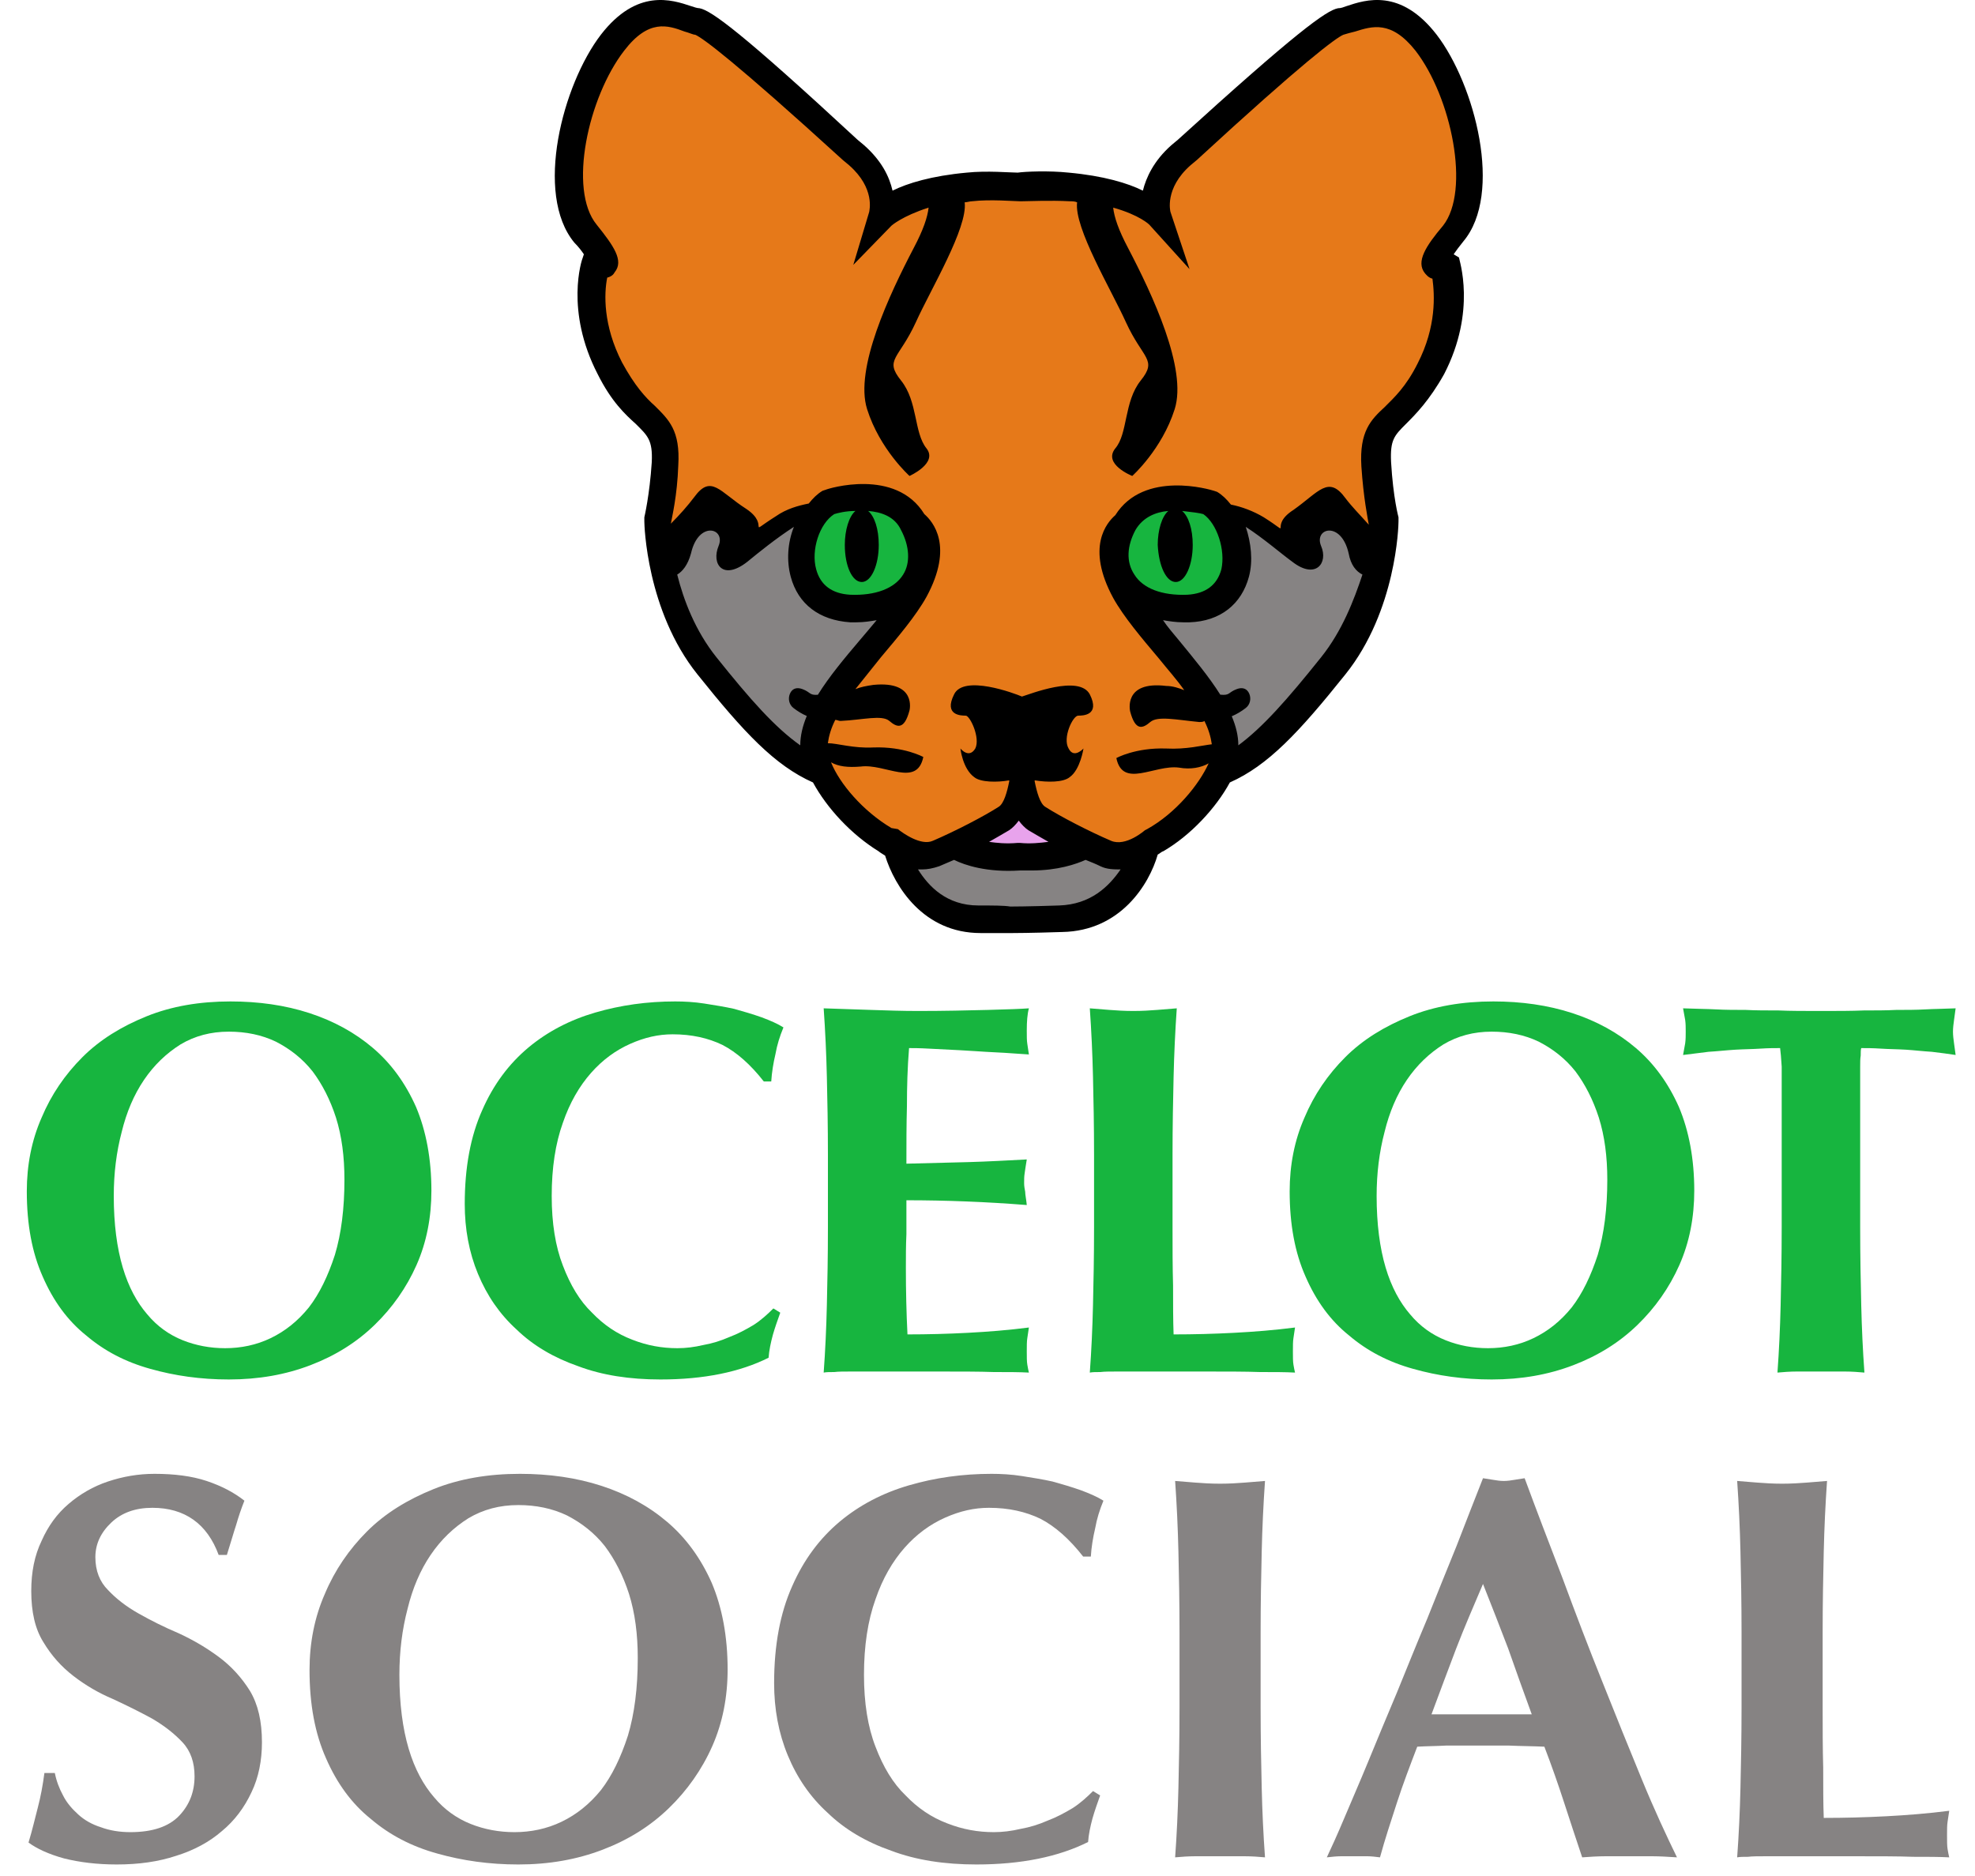
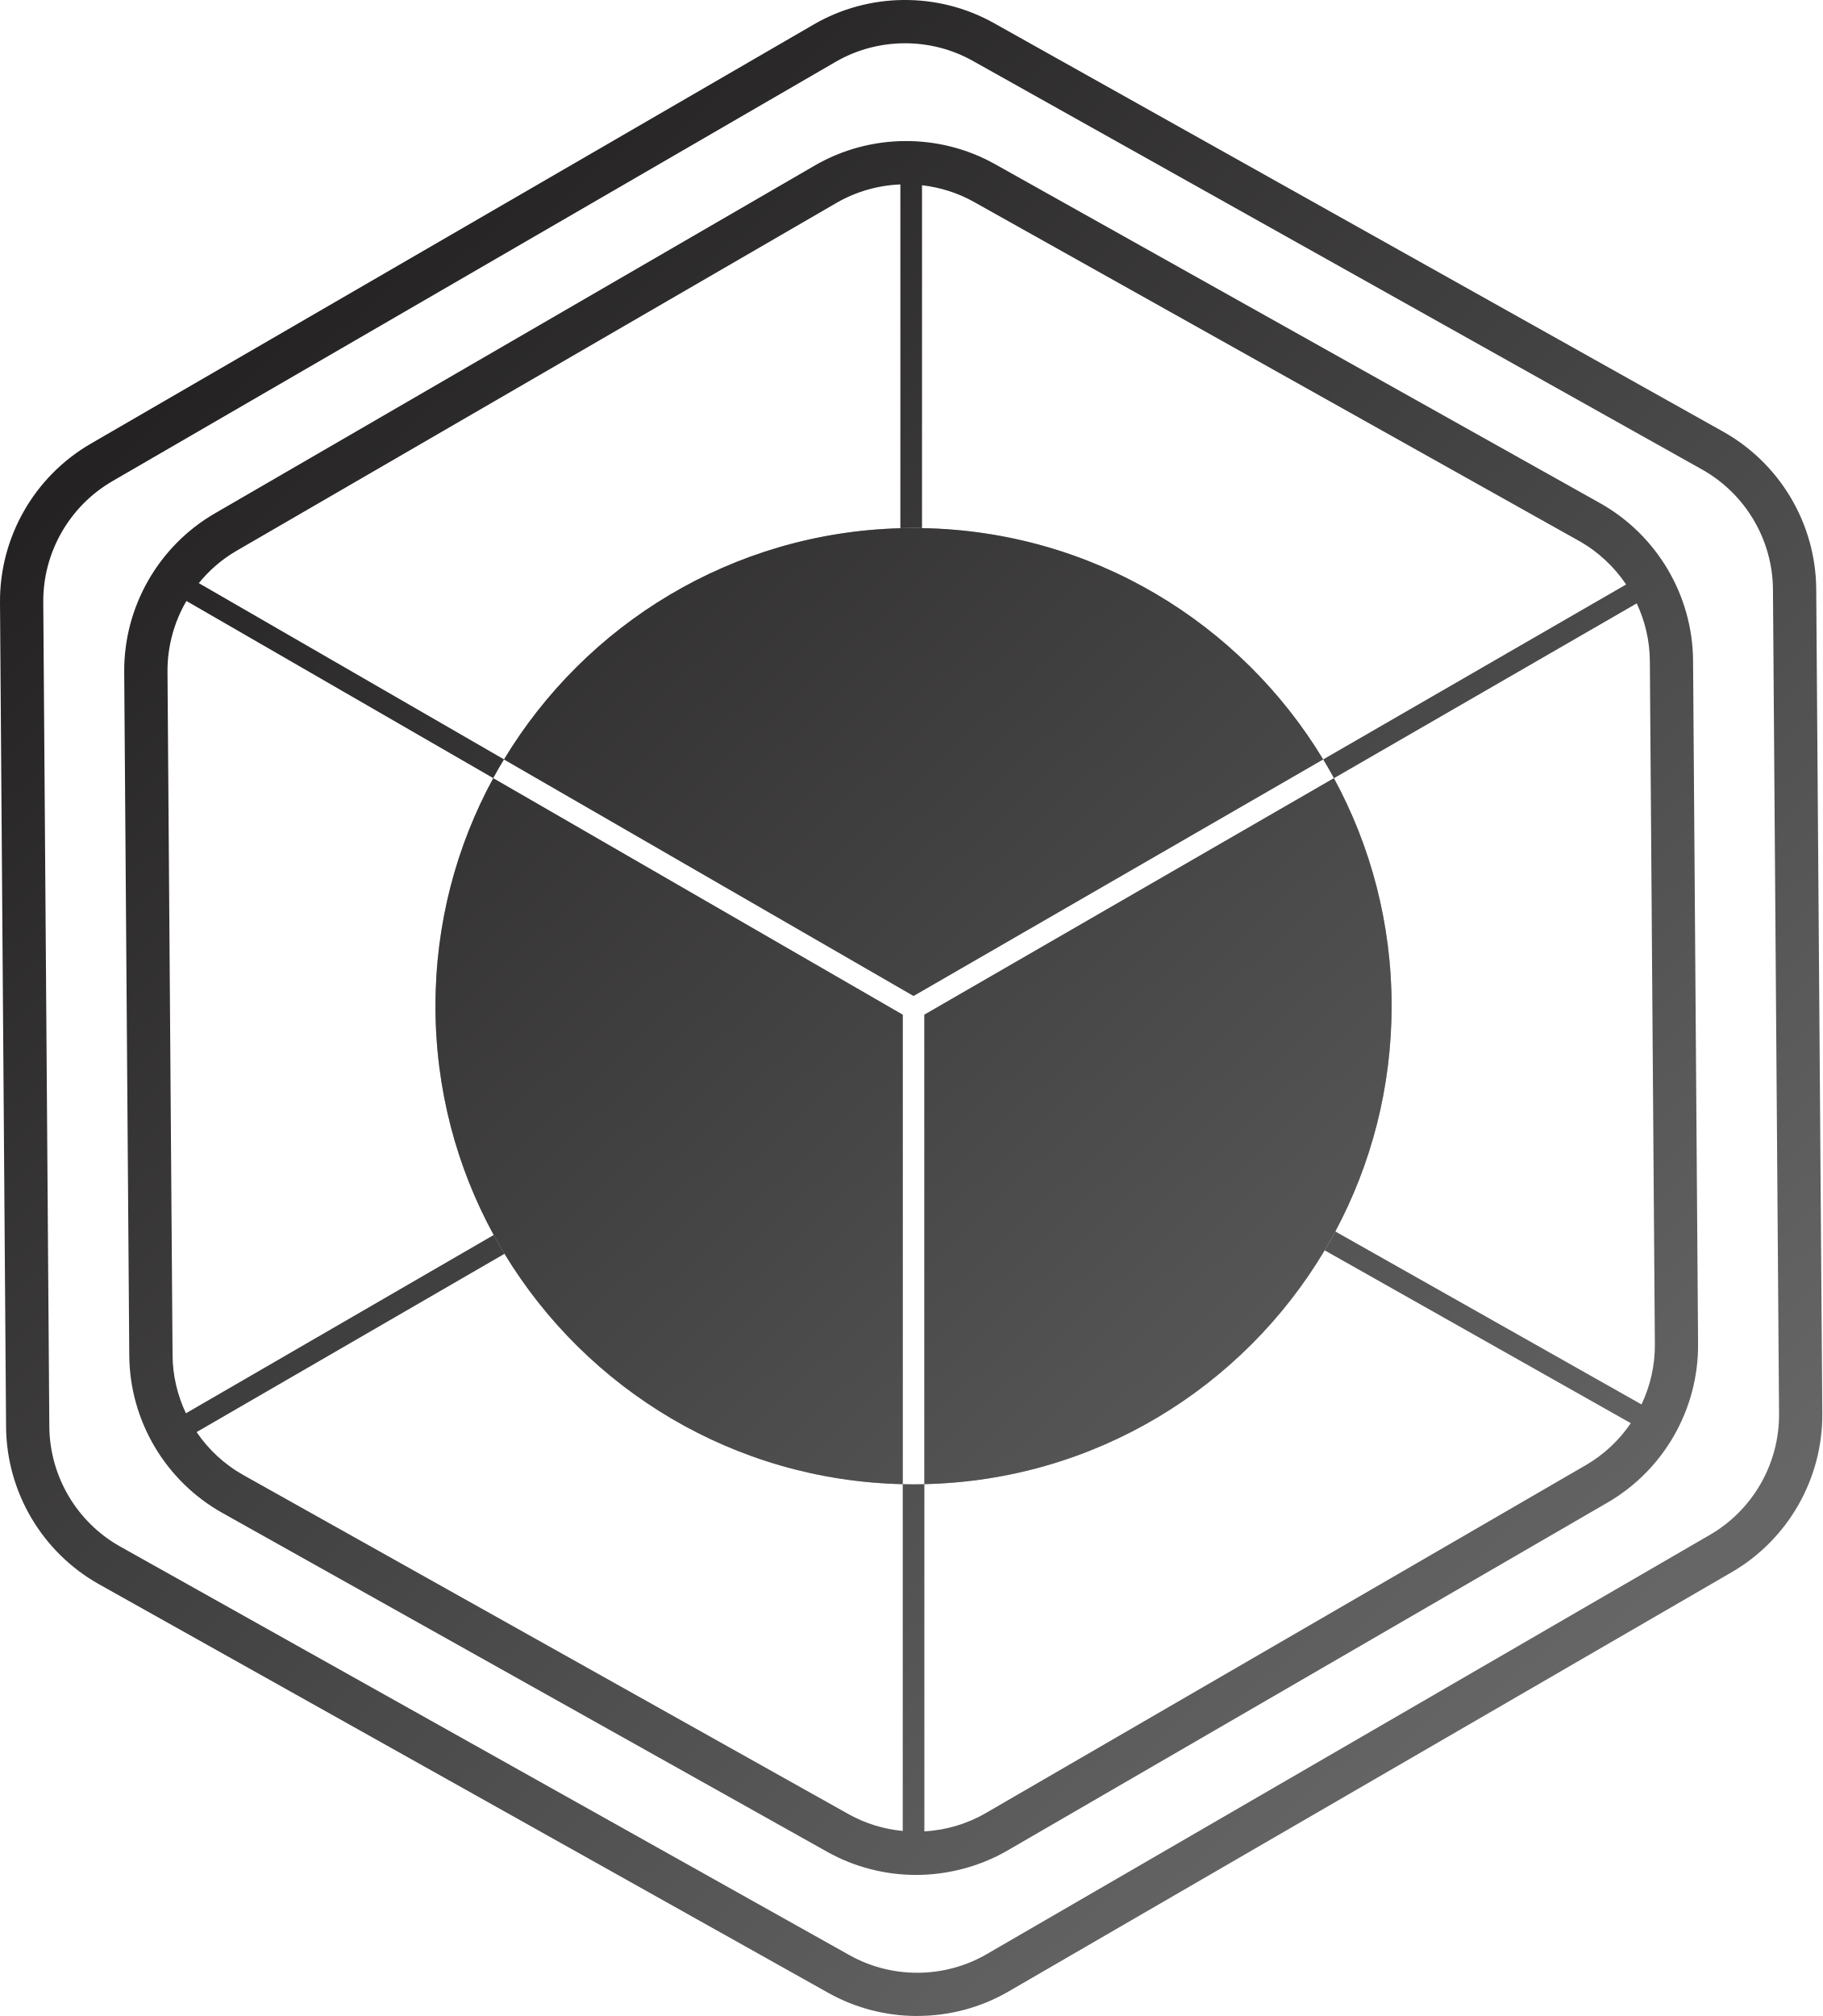
- <svg xmlns="http://www.w3.org/2000/svg" width="100%" height="100%" viewBox="0 0 600 570" version="1.1" xml:space="preserve" style="fill-rule:evenodd;clip-rule:evenodd;stroke-linejoin:round;stroke-miterlimit:2;">
-   <g transform="matrix(1.09038,0,0,1.09038,282.489,-181.549)">
-     <g transform="matrix(2.95533,0,0,2.95533,-122.994,148.699)">
-       <path d="M50.078,80.683C50.078,83.106 55.132,85.274 56.169,85.541C57.205,85.809 56.888,86.99 59.656,86.414C62.423,85.837 65.412,83.181 68.261,79.517C71.11,75.853 69.025,73.224 66.9,70.435C64.775,67.646 60.169,64.412 59.656,58.155C59.252,53.234 63.3,53.047 64.996,52.876C66.693,52.705 69.497,54.85 70.654,54.602C71.76,54.366 76.418,58.834 76.929,57.234C76.642,55.298 77.838,54.264 79.448,54.2C81.057,54.136 81.623,56.773 82.356,58.155C83.259,59.861 83.998,58.66 84.146,57.229C84.538,53.415 83.26,49.493 83.911,46.972C84.277,45.555 85.282,45.386 86.792,43.731C90.77,39.372 90.818,32.915 89.923,29.827C90.954,28.574 92.317,28.571 92.521,21.538C92.726,14.505 87.451,8.531 86.038,7.721C84.624,6.91 80.605,7.633 79.555,8.51C78.506,9.387 66.486,19.391 64.996,21.1C63.507,22.81 62.752,23.616 63.556,27.206C60.728,24.559 56.073,22.692 50.078,23.64C44.083,22.692 39.427,24.559 36.6,27.206C37.403,23.616 36.649,22.81 35.159,21.1C33.669,19.391 21.65,9.387 20.6,8.51C19.551,7.633 15.532,6.91 14.118,7.721C12.704,8.531 7.43,14.505 7.634,21.538C7.838,28.571 9.201,28.574 10.233,29.827C9.337,32.915 9.385,39.372 13.363,43.731C14.874,45.386 15.878,45.555 16.245,46.972C16.896,49.493 15.617,53.415 16.01,57.229C16.157,58.66 16.896,59.861 17.8,58.155C18.532,56.773 19.099,54.136 20.708,54.2C22.317,54.264 23.514,55.298 23.227,57.234C23.737,58.834 28.396,54.366 29.502,54.602C30.659,54.85 33.462,52.705 35.159,52.876C36.856,53.047 40.904,53.234 40.5,58.155C39.987,64.412 35.381,67.646 33.256,70.435C31.13,73.224 29.046,75.853 31.894,79.517C34.743,83.181 37.732,85.837 40.5,86.414C43.268,86.99 42.951,85.809 43.987,85.541C45.023,85.274 50.078,83.106 50.078,80.683C50.078,78.259 50.078,78.259 50.078,80.683Z" style="fill:rgb(230,121,25);" />
-       <path d="M50,86.57C52.004,86.57 56.013,85.541 56.013,85.541C57.049,85.809 56.732,86.99 59.5,86.414C59.5,86.414 60.917,86.187 61.043,87.1C61.17,88.013 60.255,90.034 57.757,91.5C55.258,92.966 52.642,92.872 50,92.901C47.358,92.872 44.742,92.966 42.243,91.5C39.745,90.034 38.83,88.013 38.957,87.1C39.083,86.187 40.5,86.414 40.5,86.414C43.268,86.99 42.951,85.809 43.987,85.541C43.987,85.541 47.996,86.57 50,86.57Z" style="fill:rgb(134,131,131);" />
-       <path d="M43.987,85.541C45.023,85.274 50.078,83.106 50.078,80.683C50.078,78.259 50.078,78.259 50.078,80.683C50.078,83.106 55.132,85.274 56.169,85.541" style="fill:rgb(214,183,14);" />
-       <g transform="matrix(-1,0,0,1,100.127,0)">
-         <path d="M68.261,79.517C71.11,75.853 69.025,73.224 66.9,70.435C64.775,67.646 60.169,64.412 59.656,58.155C59.252,53.234 63.3,53.047 64.996,52.876C66.693,52.705 69.497,54.85 70.654,54.602C71.76,54.366 76.418,58.834 76.929,57.234C76.642,55.298 77.838,54.264 79.448,54.2C81.057,54.136 81.653,56.677 82.356,58.155C84.324,62.293 81.847,65.747 79.773,68.892C77.424,72.452 68.261,79.517 68.261,79.517Z" style="fill:rgb(134,131,131);" />
-       </g>
-       <path d="M68.261,79.517C71.11,75.853 69.025,73.224 66.9,70.435C64.775,67.646 60.169,64.412 59.656,58.155C59.252,53.234 63.3,53.047 64.996,52.876C66.693,52.705 69.497,54.85 70.654,54.602C71.76,54.366 76.418,58.834 76.929,57.234C76.642,55.298 77.838,54.264 79.448,54.2C81.057,54.136 81.653,56.677 82.356,58.155C84.324,62.293 81.847,65.747 79.773,68.892C77.424,72.452 68.261,79.517 68.261,79.517Z" style="fill:rgb(134,131,131);" />
-       <path d="M43.987,85.541C45.023,85.274 50.078,83.106 50.078,80.683C50.078,78.259 50.078,78.259 50.078,80.683C50.078,83.106 55.132,85.274 56.169,85.541C56.169,85.541 52.03,86.57 50,86.57C47.996,86.57 43.987,85.541 43.987,85.541Z" style="fill:rgb(232,163,236);" />
-       <g>
-         <g transform="matrix(-1,0,0,1,100.127,0)">
-           <path d="M60.195,60.954C59.927,60.092 59.738,59.163 59.656,58.155C59.252,53.234 63.3,53.047 64.996,52.876C66.693,52.705 69.497,54.85 70.654,54.602C70.654,54.602 69.967,56.613 70.404,58.155C70.842,59.696 70.041,63.351 65.402,63.351C60.762,63.351 60.195,60.954 60.195,60.954Z" style="fill:rgb(23,181,63);" />
-         </g>
-         <path d="M60.195,60.954C59.927,60.092 59.738,59.163 59.656,58.155C59.252,53.234 63.3,53.047 64.996,52.876C66.693,52.705 69.497,54.85 70.654,54.602C70.654,54.602 69.967,56.613 70.404,58.155C70.842,59.696 70.041,63.351 65.402,63.351C60.762,63.351 60.195,60.954 60.195,60.954Z" style="fill:rgb(23,181,63);" />
-       </g>
-     </g>
-     <g transform="matrix(2.95533,0,0,2.95533,-196.878,125.485)">
-       <path d="M114.4,17.155C111,12.755 107.7,13.855 105.9,14.455C105.6,14.555 105.4,14.655 105.1,14.655C104,14.855 101.1,16.955 90,27.055L89.4,27.555C87.7,29.055 87,30.655 86.7,31.855C85.3,31.155 83,30.455 79.7,30.155C77.8,29.955 75.6,30.055 74.9,30.155C74.2,30.155 72,29.955 70.1,30.155C66.8,30.455 64.5,31.155 63.1,31.855C62.8,30.555 62.1,29.055 60.4,27.555L59.8,27.055C48.9,16.955 46,14.855 44.9,14.655C44.7,14.655 44.4,14.555 44.1,14.455C42.3,13.855 39,12.755 35.6,17.155C32,21.855 29.3,32.155 33.1,36.755C33.5,37.155 33.8,37.555 34,37.855L33.9,38.155C33.8,38.355 32.2,43.155 35.3,49.155C36.6,51.755 37.9,52.955 38.9,53.855C40,54.955 40.5,55.355 40.4,57.455C40.2,60.555 39.7,62.655 39.7,62.655L39.7,63.055C39.7,63.355 39.9,71.455 44.7,77.455C49.1,82.955 52,86.055 55.6,87.655C56.9,90.055 59.2,92.555 61.8,94.155C61.9,94.255 62.1,94.355 62.4,94.555C63.3,97.455 66,101.855 71.4,101.855L74.4,101.855C74.4,101.855 76.1,101.855 79.1,101.755C84.6,101.655 87.3,97.255 88.1,94.455C88.3,94.355 88.5,94.155 88.6,94.155C91.2,92.655 93.6,90.055 94.9,87.655C98.5,86.055 101.4,82.955 105.8,77.455C110.6,71.455 110.8,63.455 110.8,63.055L110.8,62.655C110.8,62.655 110.3,60.855 110.1,57.455C110,55.355 110.4,54.955 111.5,53.855C112.4,52.955 113.7,51.655 115.1,49.155C118.2,43.155 116.5,38.355 116.5,38.155L116,37.855C116.2,37.555 116.5,37.155 116.9,36.655C120.7,32.155 118,21.855 114.4,17.155ZM78.8,99.255C75.9,99.355 74.2,99.355 74.2,99.355C73.6,99.255 72.6,99.255 71.2,99.255C68.2,99.255 66.5,97.455 65.5,95.855L65.9,95.855C66.4,95.855 66.9,95.755 67.5,95.555C68,95.355 68.4,95.155 68.9,94.955C69.9,95.455 72,96.155 75.1,95.955L76.2,95.955C78.7,95.955 80.4,95.355 81.3,94.955C81.8,95.155 82.3,95.355 82.7,95.555C83.3,95.855 84,95.855 84.6,95.855C83.5,97.455 81.8,99.155 78.8,99.255ZM75,91.255C75.3,91.655 75.6,91.955 75.9,92.155C76.4,92.455 77.1,92.855 77.8,93.255C77,93.355 76.1,93.455 75.1,93.355L74.9,93.355C73.8,93.455 72.9,93.355 72.2,93.255C72.9,92.855 73.6,92.455 74.1,92.155C74.4,91.955 74.7,91.655 75,91.255ZM115,35.155C113.4,37.055 112.4,38.555 113.3,39.655C113.4,39.755 113.6,40.055 114,40.155C114.2,41.655 114.4,44.655 112.6,48.155C111.5,50.355 110.4,51.355 109.5,52.255C108.2,53.455 107.1,54.555 107.3,57.855C107.5,60.855 107.9,62.755 108,63.355C107.2,62.455 106.4,61.655 105.8,60.855C104.2,58.655 103.3,60.255 100.9,61.955C98.4,63.555 101.1,64.555 98.1,62.655C97.1,62.055 96,61.655 95,61.455C94.6,60.955 94.2,60.555 93.7,60.255L93.4,60.155C93.1,60.055 86.8,58.155 84.1,62.455C83.3,63.155 81.3,65.455 83.9,70.255C84.9,72.055 86.6,74.055 88.2,75.955C89,76.955 89.9,77.955 90.6,78.955C90.1,78.755 89.5,78.555 88.9,78.555C84.8,78.055 85.5,80.955 85.5,80.955C86,82.855 86.7,82.555 87.4,81.955C88.1,81.355 89.9,81.755 92,81.955C92.2,81.955 92.4,81.955 92.5,81.855C92.9,82.655 93.1,83.355 93.2,84.055C92.3,84.155 90.8,84.555 88.9,84.455C86,84.355 84.2,85.355 84.2,85.355C84.8,88.255 87.8,85.955 90.1,86.255C91.2,86.455 92.2,86.255 92.9,85.855C92,87.855 89.8,90.555 87.1,92.055L86.9,92.155C86.9,92.155 85.1,93.755 83.7,93.155C81.6,92.255 78.9,90.855 77.5,89.955C77,89.655 76.7,88.555 76.5,87.555L76.5,87.455C77.7,87.655 79.2,87.655 79.8,87.155C80.8,86.455 81.1,84.455 81.1,84.455C81.1,84.455 80.2,85.455 79.7,84.455C79.1,83.455 80.1,81.355 80.6,81.355C81,81.355 82.7,81.355 81.7,79.355C80.7,77.455 76,79.355 75.3,79.555C74.6,79.255 69.8,77.455 68.9,79.355C67.9,81.355 69.6,81.355 70,81.355C70.4,81.355 71.4,83.455 70.9,84.455C70.3,85.455 69.5,84.455 69.5,84.455C69.5,84.455 69.7,86.355 70.8,87.155C71.4,87.655 73,87.655 74.1,87.455L74.1,87.555C73.9,88.555 73.6,89.655 73.1,89.955C71.7,90.855 69,92.255 66.9,93.155C65.8,93.655 64.1,92.455 63.6,92.055L63,91.955C60.3,90.355 58.1,87.755 57.3,85.755C58,86.155 58.9,86.255 60.1,86.155C62.4,85.855 65.4,88.155 66,85.255C66,85.255 64.2,84.255 61.3,84.355C59.4,84.455 57.9,83.955 57,83.955C57.1,83.255 57.3,82.555 57.7,81.755C57.9,81.755 58,81.855 58.2,81.855C60.3,81.755 62.1,81.255 62.8,81.855C63.5,82.455 64.2,82.755 64.7,80.855C64.7,80.855 65.4,78.055 61.3,78.455C60.6,78.555 60.1,78.655 59.6,78.855C60.4,77.855 61.2,76.855 62,75.855C63.6,73.955 65.3,71.955 66.3,70.155C68.9,65.355 66.9,63.055 66.1,62.355C63.4,57.955 57,59.955 56.8,60.055L56.5,60.155C56,60.455 55.6,60.855 55.2,61.355C54.2,61.555 53.1,61.855 52.1,62.555C49.1,64.455 51.7,63.455 49.3,61.855C46.8,60.255 46,58.555 44.4,60.755C43.8,61.555 43,62.455 42.2,63.255C42.3,62.655 42.8,60.655 42.9,57.755C43.1,54.455 42,53.455 40.7,52.155C39.8,51.355 38.8,50.255 37.6,48.055C35.8,44.555 35.9,41.555 36.2,40.055C36.6,39.955 36.8,39.755 36.9,39.555C37.8,38.455 36.8,37.055 35.2,35.055C32.5,31.755 34.4,23.055 37.8,18.655C40.1,15.655 41.9,16.255 43.5,16.855C43.9,16.955 44.3,17.155 44.5,17.155C45.2,17.455 48.2,19.655 58.4,28.955L59,29.455C61.5,31.655 60.9,33.755 60.9,33.855L59.4,38.855L63,35.155C63,35.155 64,34.255 66.5,33.455C66.4,34.355 66,35.555 65.1,37.255C62.8,41.655 59.5,48.655 60.7,52.455C61.9,56.255 64.7,58.755 64.7,58.755C64.7,58.755 67.4,57.555 66.3,56.155C65.1,54.655 65.5,51.755 63.9,49.755C62.3,47.755 63.7,47.755 65.3,44.255C66.7,41.155 70.2,35.355 69.9,32.955C70.1,32.955 70.4,32.855 70.6,32.855C72.3,32.655 74.6,32.855 75.1,32.855L75.3,32.855C75.8,32.855 78,32.755 79.8,32.855C80,32.855 80.3,32.855 80.5,32.955C80.2,35.355 83.7,41.155 85.1,44.255C86.7,47.755 88.1,47.755 86.5,49.755C84.9,51.755 85.3,54.755 84.1,56.155C82.9,57.655 85.7,58.755 85.7,58.755C85.7,58.755 88.5,56.255 89.7,52.455C90.9,48.655 87.6,41.655 85.3,37.255C84.4,35.555 84,34.355 83.9,33.455C86.4,34.155 87.3,35.055 87.3,35.055L91.1,39.255L89.3,33.855C89.3,33.855 88.7,31.655 91.2,29.455L91.8,28.955C101.9,19.655 104.9,17.455 105.6,17.155C105.9,17.055 106.3,16.955 106.7,16.855C108.3,16.355 110.1,15.755 112.4,18.655C115.8,23.055 117.6,31.855 115,35.155ZM56.06,79.387C55.244,79.454 55.398,79.149 54.605,78.853C54.046,78.644 53.628,78.813 53.425,79.29C53.232,79.741 53.334,80.31 53.76,80.637C54.172,80.954 54.58,81.199 55.014,81.387C54.626,82.321 54.4,83.246 54.4,84.155C52,82.455 49.7,79.855 46.5,75.855C44.5,73.355 43.4,70.455 42.8,68.055C43.3,67.755 43.8,67.155 44.1,66.055C44.8,62.955 47.4,63.655 46.7,65.355C46,67.055 47.1,68.655 49.4,66.855C50.5,65.955 52.1,64.655 53.8,63.555C53.2,65.055 53.1,66.755 53.5,68.255C54.2,70.855 56.2,72.355 59.1,72.555L59.7,72.555C60.4,72.555 61,72.455 61.6,72.355C61.1,72.955 60.6,73.555 60,74.255C58.559,75.953 57.119,77.677 56.06,79.387ZM95.08,81.413C95.537,81.222 95.964,80.969 96.396,80.637C96.822,80.31 96.923,79.741 96.731,79.29C96.527,78.813 96.11,78.644 95.55,78.853C94.727,79.161 94.925,79.477 93.998,79.378C92.926,77.671 91.487,75.95 90.1,74.255C89.6,73.655 89,72.955 88.6,72.355C89.2,72.455 89.8,72.555 90.5,72.555L91.1,72.555C94,72.455 96,70.855 96.7,68.255C97.1,66.755 96.9,65.055 96.4,63.555C98.1,64.655 99.7,66.055 100.8,66.855C103,68.555 104.2,66.955 103.5,65.355C102.8,63.655 105.4,62.955 106.1,66.055C106.3,67.155 106.8,67.755 107.4,68.055C106.6,70.455 105.5,73.355 103.5,75.855C100.3,79.855 98,82.455 95.7,84.155C95.7,83.254 95.47,82.338 95.08,81.413ZM89.8,68.755C90.7,68.755 91.4,67.155 91.4,65.255C91.4,63.755 91,62.555 90.4,62.055C91.3,62.155 92.1,62.255 92.4,62.355C93.7,63.255 94.5,65.755 94.1,67.555C93.7,69.055 92.6,69.855 90.9,69.955C88.5,70.055 86.7,69.355 85.9,68.055C85.1,66.855 85.2,65.355 86,63.855C86.7,62.655 87.9,62.155 89.1,62.055C88.5,62.555 88.1,63.855 88.1,65.255C88.2,67.255 88.9,68.755 89.8,68.755ZM60.2,68.755C61.1,68.755 61.8,67.155 61.8,65.255C61.8,63.755 61.4,62.555 60.8,62.055C62,62.155 63.3,62.555 63.9,63.855C64.7,65.355 64.8,66.955 64.1,68.055C63.3,69.355 61.5,70.055 59.1,69.955C57.4,69.855 56.3,69.055 55.9,67.555C55.4,65.755 56.2,63.255 57.6,62.355C57.9,62.255 58.7,62.055 59.6,62.055C59,62.555 58.6,63.855 58.6,65.255C58.6,67.255 59.3,68.755 60.2,68.755Z" style="fill-rule:nonzero;" />
-     </g>
+ <svg xmlns="http://www.w3.org/2000/svg" xmlns:xlink="http://www.w3.org/1999/xlink" id="Ebene_20" data-name="Ebene 20" viewBox="0 0 741.79 820.5">
+   <defs>
+     <style>
+       .cls-1 {
+       fill: url(#Unbenannter_Verlauf_16-6);
+       }
+ 
+       .cls-1, .cls-2, .cls-3, .cls-4, .cls-5, .cls-6, .cls-7, .cls-8 {
+       stroke-width: 0px;
+       }
+ 
+       .cls-2 {
+       fill: url(#Unbenannter_Verlauf_16-2);
+       }
+ 
+       .cls-3 {
+       fill: url(#Unbenannter_Verlauf_16-7);
+       }
+ 
+       .cls-4 {
+       fill: url(#Unbenannter_Verlauf_16-4);
+       }
+ 
+       .cls-4, .cls-5, .cls-6 {
+       opacity: .5;
+       }
+ 
+       .cls-5 {
+       fill: url(#Unbenannter_Verlauf_16-5);
+       }
+ 
+       .cls-6, .cls-7 {
+       fill: url(#Unbenannter_Verlauf_16);
+       }
+ 
+       .cls-8 {
+       fill: url(#Unbenannter_Verlauf_16-3);
+       }
+     </style>
+     <linearGradient id="Unbenannter_Verlauf_16" data-name="Unbenannter Verlauf 16" x1="34.16" y1="191.83" x2="558.86" y2="759.07" gradientUnits="userSpaceOnUse">
+       <stop offset="0" stop-color="#242223" />
+       <stop offset="1" stop-color="#666" />
+     </linearGradient>
+     <linearGradient id="Unbenannter_Verlauf_16-2" data-name="Unbenannter Verlauf 16" x1="159.17" y1="76.19" x2="683.87" y2="643.43" xlink:href="#Unbenannter_Verlauf_16" />
+     <linearGradient id="Unbenannter_Verlauf_16-3" data-name="Unbenannter Verlauf 16" x1="129.57" y1="103.57" x2="654.27" y2="670.82" xlink:href="#Unbenannter_Verlauf_16" />
+     <linearGradient id="Unbenannter_Verlauf_16-4" data-name="Unbenannter Verlauf 16" x1="159.17" y1="76.19" x2="683.87" y2="643.43" xlink:href="#Unbenannter_Verlauf_16" />
+     <linearGradient id="Unbenannter_Verlauf_16-5" data-name="Unbenannter Verlauf 16" x1="129.57" y1="103.57" x2="654.27" y2="670.82" xlink:href="#Unbenannter_Verlauf_16" />
+     <linearGradient id="Unbenannter_Verlauf_16-6" data-name="Unbenannter Verlauf 16" x1="106.74" y1="124.69" x2="631.44" y2="691.93" xlink:href="#Unbenannter_Verlauf_16" />
+     <linearGradient id="Unbenannter_Verlauf_16-7" data-name="Unbenannter Verlauf 16" x1="106.74" y1="124.69" x2="631.44" y2="691.93" xlink:href="#Unbenannter_Verlauf_16" />
+   </defs>
+   <g>
+     <path class="cls-7" d="m200.77,316.73l166.69,96.25v191.06c-68.73-1.51-128.69-38.68-162.09-93.74-1.53-2.5-2.99-5.06-4.4-7.65-15.11-27.65-23.71-59.4-23.71-93.15s8.53-65.21,23.52-92.78Z" />
+     <path class="cls-2" d="m538.58,309.08l-166.72,96.26-166.7-96.25c33.19-55.01,92.85-92.25,161.33-94.1.35-.02.69-.02,1.04-.04,1.44-.04,2.89-.05,4.33-.05,1.14,0,2.29.02,3.44.05,69.3,1.18,129.77,38.59,163.29,94.11Z" />
+     <path class="cls-8" d="m566.46,409.5c0,33.17-8.3,64.38-22.92,91.7-.03.07-.07.14-.1.19,0,.02-.02.02-.02.04-.37.72-.76,1.43-1.18,2.13-.02.05-.03.09-.07.14-.39.72-.79,1.44-1.21,2.17-.09.16-.18.33-.28.49-.46.83-.93,1.64-1.43,2.43-.02.04-.03.05-.05.09-33.22,55.84-93.6,93.64-162.93,95.15v-191.06l166.7-96.25c14.99,27.57,23.5,59.19,23.5,92.78Z" />
+     <path class="cls-6" d="m200.77,316.73l166.69,96.25v191.06c-68.73-1.51-128.69-38.68-162.09-93.74-1.53-2.5-2.99-5.06-4.4-7.65-15.11-27.65-23.71-59.4-23.71-93.15s8.53-65.21,23.52-92.78Z" />
+     <path class="cls-4" d="m538.58,309.08l-166.72,96.26-166.7-96.25c33.19-55.01,92.85-92.25,161.33-94.1.35-.02.69-.02,1.04-.04,1.44-.04,2.89-.05,4.33-.05,1.14,0,2.29.02,3.44.05,69.3,1.18,129.77,38.59,163.29,94.11Z" />
+     <path class="cls-5" d="m566.46,409.5c0,33.17-8.3,64.38-22.92,91.7-.03.07-.07.14-.1.19,0,.02-.02.02-.02.04-.37.72-.76,1.43-1.18,2.13-.02.05-.03.09-.07.14-.39.72-.79,1.44-1.21,2.17-.09.16-.18.33-.28.49-.46.83-.93,1.64-1.43,2.43-.02.04-.03.05-.05.09-33.22,55.84-93.6,93.64-162.93,95.15v-191.06l166.7-96.25c14.99,27.57,23.5,59.19,23.5,92.78Z" />
  </g>
-   <g transform="matrix(2.17737,-9.80598e-18,-4.17075e-18,2.21302,-156.666,173.644)">
-     <g transform="matrix(76.453,0,0,75.2214,73.1023,176.391)">
-       <path d="M0.384,-0.55C0.363,-0.607 0.322,-0.636 0.263,-0.636C0.232,-0.636 0.207,-0.627 0.188,-0.609C0.169,-0.591 0.159,-0.57 0.159,-0.546C0.159,-0.521 0.167,-0.501 0.182,-0.486C0.197,-0.47 0.215,-0.456 0.238,-0.443C0.261,-0.43 0.285,-0.418 0.311,-0.407C0.337,-0.395 0.361,-0.381 0.384,-0.364C0.407,-0.347 0.426,-0.326 0.441,-0.302C0.456,-0.277 0.463,-0.246 0.463,-0.208C0.463,-0.175 0.457,-0.144 0.444,-0.117C0.431,-0.089 0.413,-0.065 0.39,-0.046C0.367,-0.026 0.339,-0.011 0.307,-0.001C0.274,0.01 0.238,0.015 0.198,0.015C0.162,0.015 0.13,0.011 0.102,0.004C0.073,-0.004 0.052,-0.014 0.037,-0.025C0.044,-0.048 0.049,-0.07 0.054,-0.089C0.059,-0.108 0.063,-0.129 0.066,-0.152L0.085,-0.152C0.088,-0.137 0.093,-0.124 0.1,-0.111C0.107,-0.097 0.117,-0.086 0.128,-0.076C0.139,-0.066 0.153,-0.058 0.169,-0.053C0.185,-0.047 0.203,-0.044 0.223,-0.044C0.263,-0.044 0.293,-0.054 0.312,-0.074C0.331,-0.094 0.34,-0.118 0.34,-0.146C0.34,-0.171 0.333,-0.192 0.318,-0.208C0.303,-0.224 0.285,-0.238 0.263,-0.251C0.241,-0.263 0.217,-0.275 0.191,-0.287C0.165,-0.298 0.141,-0.312 0.119,-0.329C0.097,-0.346 0.079,-0.366 0.064,-0.391C0.049,-0.415 0.042,-0.446 0.042,-0.484C0.042,-0.519 0.048,-0.549 0.061,-0.576C0.073,-0.603 0.089,-0.625 0.11,-0.643C0.131,-0.661 0.155,-0.675 0.182,-0.684C0.209,-0.693 0.237,-0.698 0.267,-0.698C0.303,-0.698 0.335,-0.694 0.362,-0.685C0.389,-0.676 0.412,-0.664 0.431,-0.649C0.425,-0.634 0.42,-0.619 0.416,-0.605C0.411,-0.59 0.406,-0.572 0.399,-0.55L0.384,-0.55Z" style="fill:rgb(134,131,131);fill-rule:nonzero;" />
-     </g>
-     <g transform="matrix(76.453,0,0,75.2214,112.464,176.391)">
-       <path d="M0.634,-0.362C0.634,-0.405 0.629,-0.444 0.618,-0.479C0.607,-0.513 0.592,-0.542 0.574,-0.566C0.555,-0.59 0.532,-0.608 0.505,-0.622C0.478,-0.635 0.448,-0.641 0.416,-0.641C0.382,-0.641 0.352,-0.633 0.325,-0.617C0.298,-0.6 0.275,-0.578 0.256,-0.55C0.237,-0.522 0.223,-0.489 0.214,-0.452C0.204,-0.414 0.199,-0.374 0.199,-0.331C0.199,-0.278 0.205,-0.233 0.216,-0.196C0.227,-0.159 0.243,-0.13 0.262,-0.108C0.281,-0.085 0.304,-0.069 0.329,-0.059C0.354,-0.049 0.381,-0.044 0.409,-0.044C0.439,-0.044 0.468,-0.05 0.495,-0.063C0.522,-0.076 0.546,-0.095 0.567,-0.121C0.587,-0.147 0.603,-0.18 0.616,-0.22C0.628,-0.26 0.634,-0.307 0.634,-0.362ZM0.035,-0.34C0.035,-0.389 0.044,-0.436 0.063,-0.479C0.081,-0.522 0.107,-0.56 0.14,-0.593C0.173,-0.626 0.214,-0.651 0.261,-0.67C0.308,-0.689 0.361,-0.698 0.419,-0.698C0.472,-0.698 0.522,-0.691 0.568,-0.676C0.614,-0.661 0.654,-0.639 0.688,-0.61C0.722,-0.581 0.749,-0.544 0.769,-0.499C0.788,-0.454 0.798,-0.401 0.798,-0.341C0.798,-0.291 0.789,-0.244 0.77,-0.201C0.751,-0.158 0.724,-0.12 0.691,-0.088C0.657,-0.055 0.617,-0.03 0.57,-0.012C0.523,0.006 0.472,0.015 0.416,0.015C0.363,0.015 0.314,0.008 0.268,-0.005C0.221,-0.018 0.181,-0.039 0.147,-0.068C0.112,-0.096 0.085,-0.133 0.065,-0.179C0.045,-0.224 0.035,-0.277 0.035,-0.34Z" style="fill:rgb(134,131,131);fill-rule:nonzero;" />
-     </g>
-     <g transform="matrix(76.453,0,0,75.2214,177.285,176.391)">
-       <path d="M0.63,-0.111C0.625,-0.097 0.62,-0.083 0.616,-0.069C0.612,-0.054 0.609,-0.04 0.608,-0.026C0.554,0.001 0.486,0.015 0.404,0.015C0.346,0.015 0.294,0.007 0.249,-0.01C0.203,-0.026 0.164,-0.049 0.133,-0.079C0.101,-0.108 0.077,-0.143 0.06,-0.184C0.043,-0.225 0.035,-0.269 0.035,-0.316C0.035,-0.385 0.046,-0.444 0.068,-0.493C0.089,-0.541 0.118,-0.58 0.155,-0.611C0.191,-0.641 0.233,-0.663 0.281,-0.677C0.329,-0.691 0.379,-0.698 0.432,-0.698C0.449,-0.698 0.468,-0.697 0.487,-0.694C0.506,-0.691 0.525,-0.688 0.543,-0.684C0.561,-0.679 0.578,-0.674 0.595,-0.668C0.611,-0.662 0.625,-0.656 0.636,-0.649C0.629,-0.632 0.624,-0.616 0.621,-0.599C0.617,-0.582 0.614,-0.564 0.613,-0.547L0.599,-0.547C0.574,-0.579 0.548,-0.602 0.521,-0.616C0.494,-0.629 0.463,-0.636 0.427,-0.636C0.4,-0.636 0.374,-0.63 0.347,-0.618C0.32,-0.606 0.295,-0.588 0.273,-0.563C0.251,-0.538 0.233,-0.507 0.22,-0.469C0.206,-0.43 0.199,-0.384 0.199,-0.331C0.199,-0.28 0.206,-0.236 0.22,-0.2C0.234,-0.163 0.252,-0.133 0.275,-0.111C0.297,-0.088 0.322,-0.071 0.351,-0.06C0.379,-0.049 0.407,-0.044 0.436,-0.044C0.452,-0.044 0.468,-0.046 0.485,-0.05C0.502,-0.053 0.518,-0.058 0.534,-0.065C0.55,-0.071 0.565,-0.079 0.58,-0.088C0.594,-0.097 0.606,-0.108 0.617,-0.119L0.63,-0.111Z" style="fill:rgb(134,131,131);fill-rule:nonzero;" />
-     </g>
-     <g transform="matrix(76.453,0,0,75.2214,229.414,176.391)">
-       <path d="M0.093,-0.408C0.093,-0.463 0.092,-0.513 0.091,-0.556C0.09,-0.599 0.088,-0.642 0.085,-0.685C0.096,-0.684 0.109,-0.683 0.122,-0.682C0.135,-0.681 0.15,-0.68 0.167,-0.68C0.184,-0.68 0.199,-0.681 0.212,-0.682C0.225,-0.683 0.238,-0.684 0.249,-0.685C0.246,-0.642 0.244,-0.599 0.243,-0.556C0.242,-0.513 0.241,-0.463 0.241,-0.408L0.241,-0.272C0.241,-0.217 0.242,-0.167 0.243,-0.125C0.244,-0.082 0.246,-0.039 0.249,0.002C0.238,0.001 0.225,-0 0.212,-0L0.122,-0C0.109,-0 0.096,0.001 0.085,0.002C0.088,-0.039 0.09,-0.082 0.091,-0.125C0.092,-0.167 0.093,-0.217 0.093,-0.272L0.093,-0.408Z" style="fill:rgb(134,131,131);fill-rule:nonzero;" />
-     </g>
-     <g transform="matrix(76.453,0,0,75.2214,256.008,176.391)">
-       <path d="M0.299,-0.497C0.282,-0.457 0.265,-0.418 0.25,-0.379C0.235,-0.339 0.22,-0.3 0.205,-0.259L0.388,-0.259C0.373,-0.3 0.359,-0.339 0.345,-0.379C0.33,-0.418 0.315,-0.457 0.299,-0.497ZM0.653,0.002C0.637,0.001 0.622,-0 0.608,-0L0.523,-0C0.508,-0 0.494,0.001 0.48,0.002C0.469,-0.031 0.458,-0.064 0.447,-0.098C0.436,-0.132 0.424,-0.166 0.411,-0.2C0.39,-0.201 0.368,-0.201 0.347,-0.202C0.326,-0.202 0.304,-0.202 0.283,-0.202C0.266,-0.202 0.248,-0.202 0.231,-0.202C0.214,-0.201 0.196,-0.201 0.179,-0.2C0.166,-0.166 0.153,-0.132 0.142,-0.098C0.131,-0.064 0.12,-0.031 0.111,0.002C0.103,0.001 0.095,-0 0.088,-0L0.04,-0C0.032,-0 0.023,0.001 0.014,0.002C0.022,-0.015 0.033,-0.039 0.046,-0.07C0.059,-0.101 0.074,-0.135 0.09,-0.174C0.106,-0.213 0.123,-0.254 0.142,-0.299C0.16,-0.343 0.178,-0.388 0.197,-0.433C0.215,-0.478 0.233,-0.523 0.251,-0.567C0.268,-0.611 0.284,-0.652 0.299,-0.69C0.306,-0.689 0.312,-0.688 0.318,-0.687C0.324,-0.686 0.33,-0.685 0.337,-0.685C0.344,-0.685 0.35,-0.686 0.356,-0.687C0.362,-0.688 0.368,-0.689 0.375,-0.69C0.396,-0.633 0.419,-0.573 0.444,-0.508C0.468,-0.443 0.492,-0.38 0.517,-0.318C0.542,-0.255 0.566,-0.196 0.589,-0.14C0.612,-0.084 0.634,-0.037 0.653,0.002Z" style="fill:rgb(134,131,131);fill-rule:nonzero;" />
-     </g>
-     <g transform="matrix(76.453,0,0,75.2214,308.138,176.391)">
-       <path d="M0.089,-0.408C0.089,-0.463 0.088,-0.513 0.087,-0.556C0.086,-0.599 0.084,-0.642 0.081,-0.685C0.092,-0.684 0.105,-0.683 0.118,-0.682C0.131,-0.681 0.146,-0.68 0.163,-0.68C0.18,-0.68 0.195,-0.681 0.208,-0.682C0.221,-0.683 0.234,-0.684 0.245,-0.685C0.242,-0.642 0.24,-0.599 0.239,-0.556C0.238,-0.513 0.237,-0.463 0.237,-0.408L0.237,-0.272C0.237,-0.234 0.237,-0.197 0.238,-0.162C0.238,-0.127 0.238,-0.096 0.239,-0.07C0.277,-0.07 0.315,-0.071 0.353,-0.073C0.391,-0.075 0.429,-0.078 0.468,-0.083C0.467,-0.076 0.466,-0.069 0.465,-0.063C0.464,-0.057 0.464,-0.049 0.464,-0.038C0.464,-0.027 0.464,-0.019 0.465,-0.013C0.466,-0.007 0.467,-0.002 0.468,0.002C0.45,0.001 0.428,0.001 0.402,0.001C0.375,0 0.339,-0 0.293,-0L0.135,-0C0.12,-0 0.108,0 0.101,0.001C0.093,0.001 0.086,0.001 0.081,0.002C0.084,-0.039 0.086,-0.082 0.087,-0.125C0.088,-0.167 0.089,-0.217 0.089,-0.272L0.089,-0.408Z" style="fill:rgb(134,131,131);fill-rule:nonzero;" />
-     </g>
-   </g>
-   <g transform="matrix(2.17737,-8.95348e-18,-4.17075e-18,2.02063,-156.666,53.4524)">
-     <g transform="matrix(73.9867,0,0,79.726,73.1023,179.779)">
-       <path d="M0.634,-0.362C0.634,-0.405 0.629,-0.444 0.618,-0.479C0.607,-0.513 0.592,-0.542 0.574,-0.566C0.555,-0.59 0.532,-0.608 0.505,-0.622C0.478,-0.635 0.448,-0.641 0.416,-0.641C0.382,-0.641 0.352,-0.633 0.325,-0.617C0.298,-0.6 0.275,-0.578 0.256,-0.55C0.237,-0.522 0.223,-0.489 0.214,-0.452C0.204,-0.414 0.199,-0.374 0.199,-0.331C0.199,-0.278 0.205,-0.233 0.216,-0.196C0.227,-0.159 0.243,-0.13 0.262,-0.108C0.281,-0.085 0.304,-0.069 0.329,-0.059C0.354,-0.049 0.381,-0.044 0.409,-0.044C0.439,-0.044 0.468,-0.05 0.495,-0.063C0.522,-0.076 0.546,-0.095 0.567,-0.121C0.587,-0.147 0.603,-0.18 0.616,-0.22C0.628,-0.26 0.634,-0.307 0.634,-0.362ZM0.035,-0.34C0.035,-0.389 0.044,-0.436 0.063,-0.479C0.081,-0.522 0.107,-0.56 0.14,-0.593C0.173,-0.626 0.214,-0.651 0.261,-0.67C0.308,-0.689 0.361,-0.698 0.419,-0.698C0.472,-0.698 0.522,-0.691 0.568,-0.676C0.614,-0.661 0.654,-0.639 0.688,-0.61C0.722,-0.581 0.749,-0.544 0.769,-0.499C0.788,-0.454 0.798,-0.401 0.798,-0.341C0.798,-0.291 0.789,-0.244 0.77,-0.201C0.751,-0.158 0.724,-0.12 0.691,-0.088C0.657,-0.055 0.617,-0.03 0.57,-0.012C0.523,0.006 0.472,0.015 0.416,0.015C0.363,0.015 0.314,0.008 0.268,-0.005C0.221,-0.018 0.181,-0.039 0.147,-0.068C0.112,-0.096 0.085,-0.133 0.065,-0.179C0.045,-0.224 0.035,-0.277 0.035,-0.34Z" style="fill:rgb(23,181,63);fill-rule:nonzero;" />
-     </g>
-     <g transform="matrix(73.9867,0,0,79.726,134.206,179.779)">
-       <path d="M0.63,-0.111C0.625,-0.097 0.62,-0.083 0.616,-0.069C0.612,-0.054 0.609,-0.04 0.608,-0.026C0.554,0.001 0.486,0.015 0.404,0.015C0.346,0.015 0.294,0.007 0.249,-0.01C0.203,-0.026 0.164,-0.049 0.133,-0.079C0.101,-0.108 0.077,-0.143 0.06,-0.184C0.043,-0.225 0.035,-0.269 0.035,-0.316C0.035,-0.385 0.046,-0.444 0.068,-0.493C0.089,-0.541 0.118,-0.58 0.155,-0.611C0.191,-0.641 0.233,-0.663 0.281,-0.677C0.329,-0.691 0.379,-0.698 0.432,-0.698C0.449,-0.698 0.468,-0.697 0.487,-0.694C0.506,-0.691 0.525,-0.688 0.543,-0.684C0.561,-0.679 0.578,-0.674 0.595,-0.668C0.611,-0.662 0.625,-0.656 0.636,-0.649C0.629,-0.632 0.624,-0.616 0.621,-0.599C0.617,-0.582 0.614,-0.564 0.613,-0.547L0.599,-0.547C0.574,-0.579 0.548,-0.602 0.521,-0.616C0.494,-0.629 0.463,-0.636 0.427,-0.636C0.4,-0.636 0.374,-0.63 0.347,-0.618C0.32,-0.606 0.295,-0.588 0.273,-0.563C0.251,-0.538 0.233,-0.507 0.22,-0.469C0.206,-0.43 0.199,-0.384 0.199,-0.331C0.199,-0.28 0.206,-0.236 0.22,-0.2C0.234,-0.163 0.252,-0.133 0.275,-0.111C0.297,-0.088 0.322,-0.071 0.351,-0.06C0.379,-0.049 0.407,-0.044 0.436,-0.044C0.452,-0.044 0.468,-0.046 0.485,-0.05C0.502,-0.053 0.518,-0.058 0.534,-0.065C0.55,-0.071 0.565,-0.079 0.58,-0.088C0.594,-0.097 0.606,-0.108 0.617,-0.119L0.63,-0.111Z" style="fill:rgb(23,181,63);fill-rule:nonzero;" />
-     </g>
-     <g transform="matrix(73.9867,0,0,79.726,181.549,179.779)">
-       <path d="M0.08,-0.408C0.08,-0.463 0.079,-0.513 0.078,-0.556C0.077,-0.599 0.075,-0.642 0.072,-0.685C0.102,-0.684 0.132,-0.683 0.161,-0.682C0.19,-0.681 0.22,-0.68 0.25,-0.68C0.299,-0.68 0.343,-0.681 0.382,-0.682C0.42,-0.683 0.446,-0.684 0.459,-0.685C0.456,-0.674 0.455,-0.66 0.455,-0.643C0.455,-0.632 0.455,-0.624 0.456,-0.618C0.457,-0.612 0.458,-0.605 0.459,-0.598C0.44,-0.599 0.419,-0.601 0.396,-0.602C0.373,-0.603 0.35,-0.605 0.329,-0.606C0.307,-0.607 0.287,-0.608 0.27,-0.609C0.253,-0.61 0.24,-0.61 0.233,-0.61C0.23,-0.573 0.229,-0.537 0.229,-0.501C0.228,-0.465 0.228,-0.429 0.228,-0.392C0.271,-0.393 0.311,-0.394 0.346,-0.395C0.381,-0.396 0.417,-0.398 0.455,-0.4C0.453,-0.389 0.452,-0.38 0.451,-0.374C0.45,-0.368 0.45,-0.362 0.45,-0.355C0.45,-0.35 0.451,-0.344 0.452,-0.339C0.452,-0.333 0.454,-0.325 0.455,-0.314C0.379,-0.32 0.303,-0.323 0.228,-0.323C0.228,-0.302 0.228,-0.28 0.228,-0.259C0.227,-0.238 0.227,-0.216 0.227,-0.195C0.227,-0.152 0.228,-0.11 0.23,-0.07C0.268,-0.07 0.306,-0.071 0.344,-0.073C0.382,-0.075 0.42,-0.078 0.459,-0.083C0.458,-0.076 0.457,-0.069 0.456,-0.063C0.455,-0.057 0.455,-0.049 0.455,-0.038C0.455,-0.027 0.455,-0.019 0.456,-0.013C0.457,-0.007 0.458,-0.002 0.459,0.002C0.441,0.001 0.419,0.001 0.393,0.001C0.366,0 0.33,-0 0.284,-0L0.126,-0C0.111,-0 0.099,0 0.092,0.001C0.084,0.001 0.077,0.001 0.072,0.002C0.075,-0.039 0.077,-0.082 0.078,-0.125C0.079,-0.167 0.08,-0.217 0.08,-0.272L0.08,-0.408Z" style="fill:rgb(23,181,63);fill-rule:nonzero;" />
-     </g>
-     <g transform="matrix(73.9867,0,0,79.726,218.015,179.779)">
-       <path d="M0.089,-0.408C0.089,-0.463 0.088,-0.513 0.087,-0.556C0.086,-0.599 0.084,-0.642 0.081,-0.685C0.092,-0.684 0.105,-0.683 0.118,-0.682C0.131,-0.681 0.146,-0.68 0.163,-0.68C0.18,-0.68 0.195,-0.681 0.208,-0.682C0.221,-0.683 0.234,-0.684 0.245,-0.685C0.242,-0.642 0.24,-0.599 0.239,-0.556C0.238,-0.513 0.237,-0.463 0.237,-0.408L0.237,-0.272C0.237,-0.234 0.237,-0.197 0.238,-0.162C0.238,-0.127 0.238,-0.096 0.239,-0.07C0.277,-0.07 0.315,-0.071 0.353,-0.073C0.391,-0.075 0.429,-0.078 0.468,-0.083C0.467,-0.076 0.466,-0.069 0.465,-0.063C0.464,-0.057 0.464,-0.049 0.464,-0.038C0.464,-0.027 0.464,-0.019 0.465,-0.013C0.466,-0.007 0.467,-0.002 0.468,0.002C0.45,0.001 0.428,0.001 0.402,0.001C0.375,0 0.339,-0 0.293,-0L0.135,-0C0.12,-0 0.108,0 0.101,0.001C0.093,0.001 0.086,0.001 0.081,0.002C0.084,-0.039 0.086,-0.082 0.087,-0.125C0.088,-0.167 0.089,-0.217 0.089,-0.272L0.089,-0.408Z" style="fill:rgb(23,181,63);fill-rule:nonzero;" />
-     </g>
-     <g transform="matrix(73.9867,0,0,79.726,249.303,179.779)">
-       <path d="M0.634,-0.362C0.634,-0.405 0.629,-0.444 0.618,-0.479C0.607,-0.513 0.592,-0.542 0.574,-0.566C0.555,-0.59 0.532,-0.608 0.505,-0.622C0.478,-0.635 0.448,-0.641 0.416,-0.641C0.382,-0.641 0.352,-0.633 0.325,-0.617C0.298,-0.6 0.275,-0.578 0.256,-0.55C0.237,-0.522 0.223,-0.489 0.214,-0.452C0.204,-0.414 0.199,-0.374 0.199,-0.331C0.199,-0.278 0.205,-0.233 0.216,-0.196C0.227,-0.159 0.243,-0.13 0.262,-0.108C0.281,-0.085 0.304,-0.069 0.329,-0.059C0.354,-0.049 0.381,-0.044 0.409,-0.044C0.439,-0.044 0.468,-0.05 0.495,-0.063C0.522,-0.076 0.546,-0.095 0.567,-0.121C0.587,-0.147 0.603,-0.18 0.616,-0.22C0.628,-0.26 0.634,-0.307 0.634,-0.362ZM0.035,-0.34C0.035,-0.389 0.044,-0.436 0.063,-0.479C0.081,-0.522 0.107,-0.56 0.14,-0.593C0.173,-0.626 0.214,-0.651 0.261,-0.67C0.308,-0.689 0.361,-0.698 0.419,-0.698C0.472,-0.698 0.522,-0.691 0.568,-0.676C0.614,-0.661 0.654,-0.639 0.688,-0.61C0.722,-0.581 0.749,-0.544 0.769,-0.499C0.788,-0.454 0.798,-0.401 0.798,-0.341C0.798,-0.291 0.789,-0.244 0.77,-0.201C0.751,-0.158 0.724,-0.12 0.691,-0.088C0.657,-0.055 0.617,-0.03 0.57,-0.012C0.523,0.006 0.472,0.015 0.416,0.015C0.363,0.015 0.314,0.008 0.268,-0.005C0.221,-0.018 0.181,-0.039 0.147,-0.068C0.112,-0.096 0.085,-0.133 0.065,-0.179C0.045,-0.224 0.035,-0.277 0.035,-0.34Z" style="fill:rgb(23,181,63);fill-rule:nonzero;" />
-     </g>
-     <g transform="matrix(73.9867,0,0,79.726,305.228,179.779)">
-       <path d="M0.207,-0.522C0.207,-0.541 0.207,-0.559 0.207,-0.575C0.206,-0.591 0.205,-0.603 0.204,-0.61C0.194,-0.61 0.182,-0.61 0.167,-0.609C0.152,-0.608 0.137,-0.608 0.12,-0.607C0.103,-0.606 0.086,-0.604 0.069,-0.603C0.052,-0.601 0.036,-0.599 0.021,-0.597C0.022,-0.604 0.024,-0.612 0.025,-0.619C0.026,-0.626 0.026,-0.634 0.026,-0.641C0.026,-0.648 0.026,-0.656 0.025,-0.663C0.024,-0.67 0.022,-0.678 0.021,-0.685C0.044,-0.684 0.064,-0.684 0.083,-0.683C0.101,-0.682 0.12,-0.682 0.139,-0.682C0.158,-0.681 0.178,-0.681 0.201,-0.681C0.223,-0.68 0.25,-0.68 0.281,-0.68C0.312,-0.68 0.339,-0.68 0.362,-0.681C0.384,-0.681 0.404,-0.681 0.423,-0.682C0.442,-0.682 0.46,-0.682 0.478,-0.683C0.495,-0.684 0.514,-0.684 0.535,-0.685C0.534,-0.678 0.533,-0.67 0.532,-0.663C0.531,-0.656 0.53,-0.648 0.53,-0.641C0.53,-0.634 0.531,-0.626 0.532,-0.619C0.533,-0.612 0.534,-0.604 0.535,-0.597C0.522,-0.599 0.507,-0.601 0.49,-0.603C0.473,-0.604 0.457,-0.606 0.441,-0.607C0.424,-0.608 0.409,-0.608 0.394,-0.609C0.379,-0.61 0.367,-0.61 0.357,-0.61C0.356,-0.607 0.356,-0.602 0.356,-0.596C0.355,-0.59 0.355,-0.583 0.355,-0.575L0.355,-0.272C0.355,-0.217 0.356,-0.167 0.357,-0.125C0.358,-0.082 0.36,-0.039 0.363,0.002C0.352,0.001 0.339,-0 0.326,-0L0.236,-0C0.223,-0 0.21,0.001 0.199,0.002C0.202,-0.039 0.204,-0.082 0.205,-0.125C0.206,-0.167 0.207,-0.217 0.207,-0.272L0.207,-0.522Z" style="fill:rgb(23,181,63);fill-rule:nonzero;" />
-     </g>
-   </g>
+   <path class="cls-1" d="m373.37,820.5c-12.5,0-25-3.13-36.2-9.41L40.32,644.79c-23.14-12.97-37.65-37.51-37.85-64.05L0,245.22c-.2-26.53,13.94-51.29,36.9-64.61L331.26,9.95c22.52-13.08,50.62-13.28,73.34-.54l296.85,166.29c23.17,12.99,37.67,37.53,37.85,64.06l2.48,335.52c.2,26.53-13.94,51.29-36.9,64.61l-294.38,170.65c-11.42,6.63-24.28,9.94-37.14,9.94Zm-4.96-802.89c-9.8,0-19.6,2.53-28.3,7.58L45.74,195.84c-17.5,10.16-28.28,29.03-28.13,49.25l2.47,335.52c.15,20.23,11.21,38.94,28.84,48.82l296.85,166.3c17.32,9.71,38.73,9.55,55.89-.41l294.38-170.65c17.5-10.15,28.28-29.02,28.13-49.24l-2.48-335.53c-.14-20.21-11.19-38.91-28.85-48.81L395.99,24.78c-8.53-4.79-18.06-7.17-27.58-7.17Z" />
+   <path class="cls-3" d="m689.17,268.85c-.19-26.54-14.71-51.08-37.87-64.08l-246.29-137.97c-22.7-12.72-50.8-12.51-73.33.55L87.46,208.94c-22.95,13.3-37.1,38.06-36.9,64.59l2.06,278.12c.18,26.54,14.69,51.08,37.85,64.08l246.29,137.97c11.19,6.27,23.69,9.39,36.18,9.39s25.74-3.31,37.15-9.93l244.22-141.6c22.97-13.3,37.1-38.05,36.9-64.59l-2.04-278.12Zm-21,302.74l-124.62-70.39c-.03.07-.07.14-.1.19,0,.02-.02.02-.02.04-.37.72-.76,1.43-1.18,2.13-.02.05-.03.09-.07.14-.39.74-.79,1.44-1.21,2.17-.09.16-.18.33-.28.49-.46.83-.95,1.64-1.43,2.43-.02.04-.03.05-.05.09l124.61,70.35c-4.69,6.89-10.9,12.79-18.34,17.09l-244.23,141.6c-7.71,4.47-16.29,6.94-24.98,7.45v-141.34c-1.46.05-2.92.07-4.4.07s-2.94-.02-4.4-.07v141.16c-7.66-.74-15.2-3.01-22.11-6.87l-246.27-137.96c-7.75-4.35-14.21-10.39-19.06-17.51l125.34-72.57c-1.53-2.5-2.99-5.06-4.4-7.65l-125.29,72.57c-3.45-7.31-5.39-15.36-5.44-23.69l-2.06-278.12c-.07-10.27,2.68-20.19,7.7-28.8l124.9,72.11c1.39-2.59,2.85-5.13,4.39-7.63l-124.25-71.74c4.24-5.21,9.41-9.71,15.39-13.18l244.23-141.6c8.01-4.63,16.94-7.12,25.96-7.49v139.91c.35-.02.69-.02,1.04-.04,1.44-.04,2.89-.05,4.33-.05,1.14,0,2.29.02,3.44.05V75.39c7.33.85,14.51,3.08,21.12,6.78l246.29,137.97c7.82,4.39,14.34,10.52,19.2,17.74l-123.32,71.2c1.52,2.5,2.98,5.06,4.39,7.65l123.25-71.16c3.38,7.24,5.28,15.2,5.34,23.41l2.04,278.12c.07,8.61-1.87,16.95-5.43,24.5Z" />
</svg>
